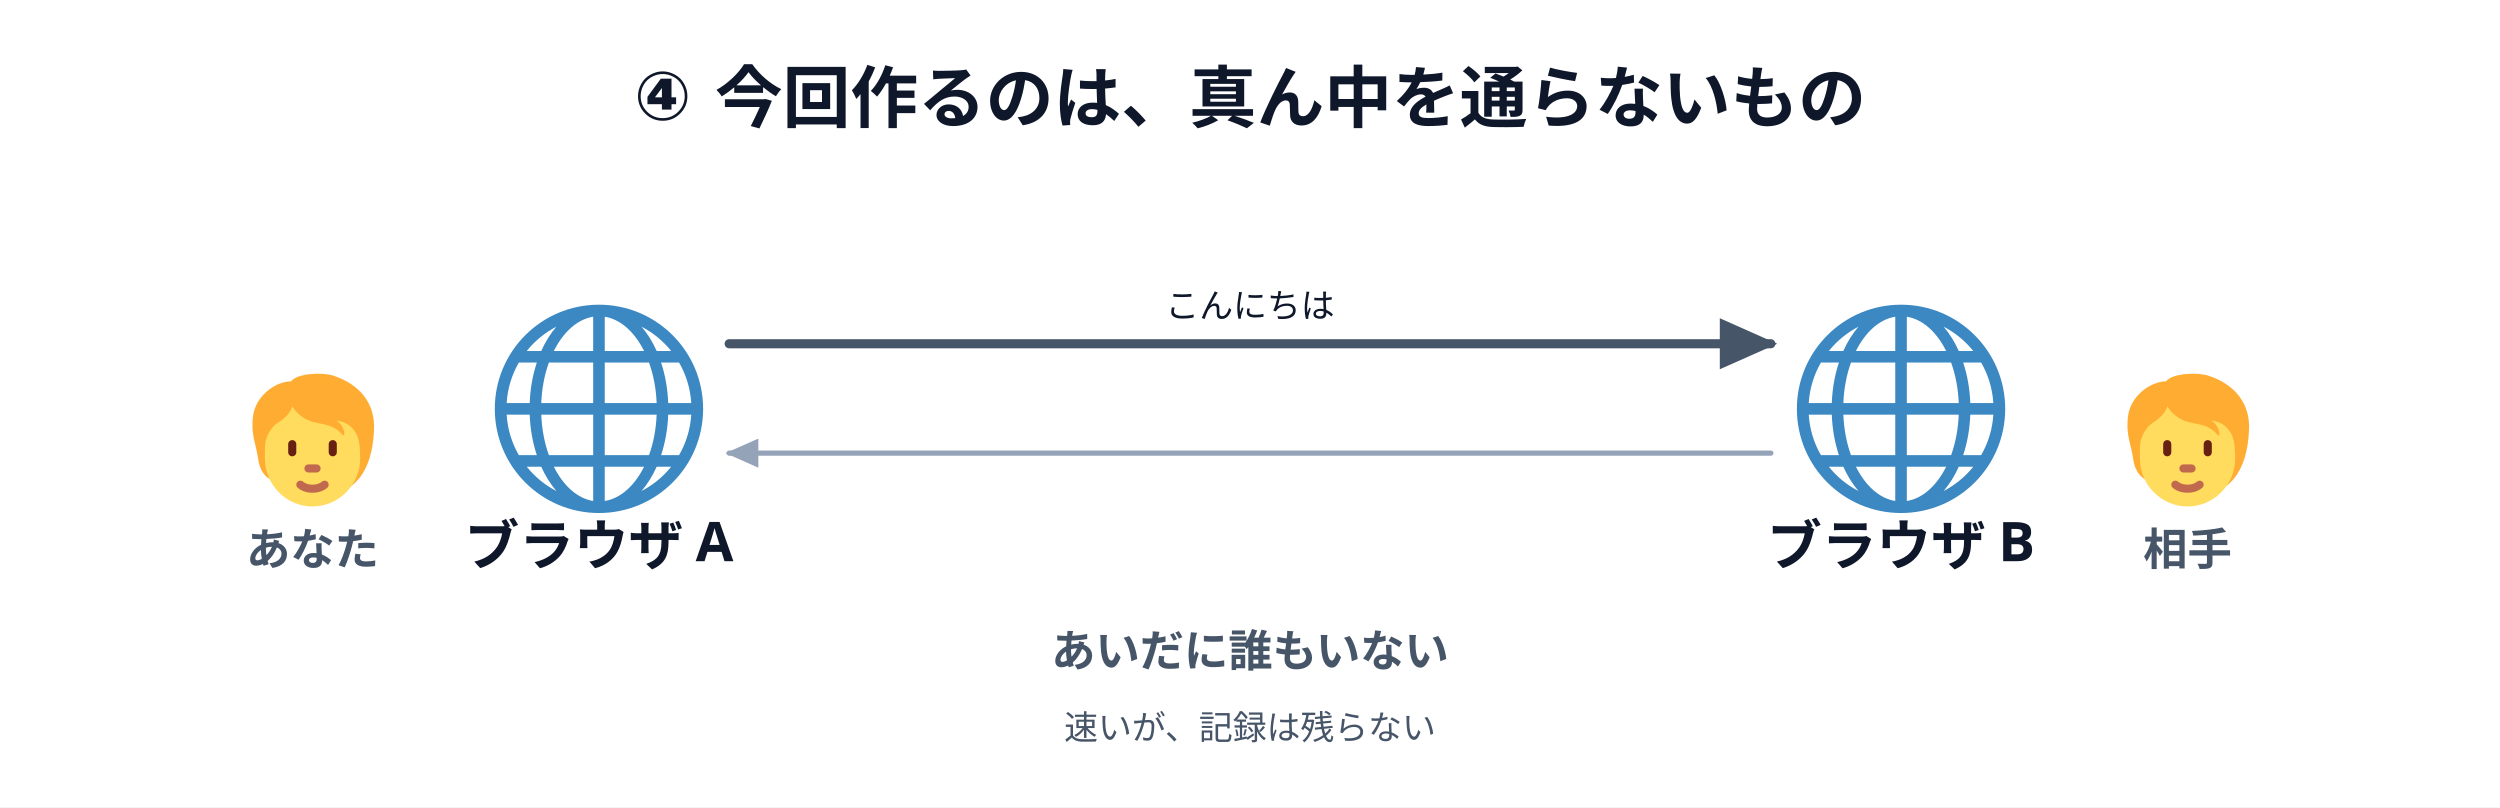
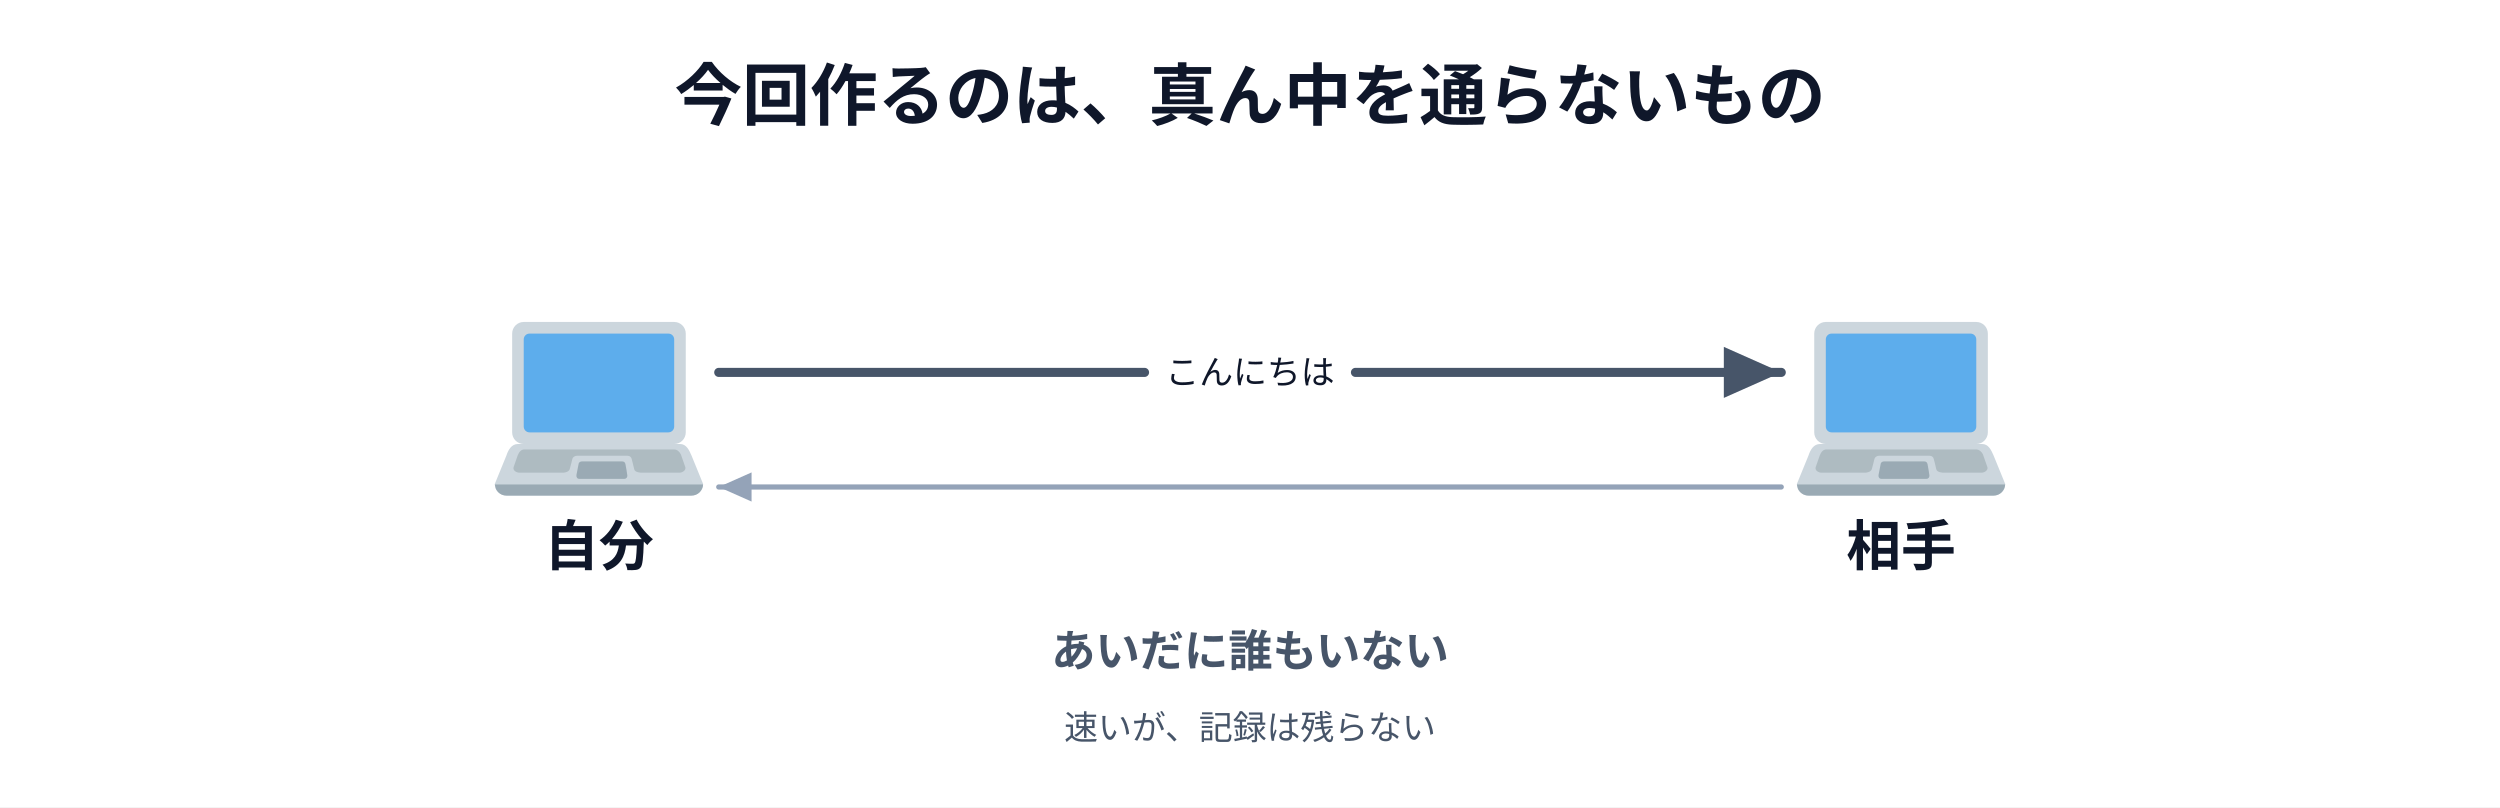
<svg xmlns="http://www.w3.org/2000/svg" width="960" height="310" viewBox="0 0 960 310" font-family="'Hiragino Sans','Noto Sans JP','Yu Gothic','Segoe UI',sans-serif">
  <defs>
-     <marker id="aR" viewBox="0 0 10 10" refX="8" refY="5" markerWidth="7" markerHeight="7" orient="auto-start-reverse">
+     <marker id="aR" viewBox="0 0 10 10" refX="9" refY="5" markerWidth="7" markerHeight="7" orient="auto-start-reverse">
      <path d="M0 1 L9 5 L0 9 z" fill="#475569" />
    </marker>
-     <marker id="aRsub" viewBox="0 0 10 10" refX="8" refY="5" markerWidth="7" markerHeight="7" orient="auto-start-reverse">
+     <marker id="aRsub" viewBox="0 0 10 10" refX="9" refY="5" markerWidth="7" markerHeight="7" orient="auto-start-reverse">
      <path d="M0 1 L9 5 L0 9 z" fill="#94a3b8" />
    </marker>
  </defs>
  <rect x="0" y="0" width="960" height="310" fill="#ffffff" />
-   <text x="480" y="46" text-anchor="middle" font-size="26" fill="#0f172a" font-weight="700">④ 今回作るのは、真ん中を通らないもの</text>
-   <svg x="92" y="141" width="56" height="56" viewBox="0 0 36 36">
-     <path fill="#FFAC33" d="M23.111 2.081c-2.638-.853-8.844-.621-10.395 1.396-4.034.078-8.766 3.724-9.387 8.534-.614 4.76.754 6.971 1.241 10.551.552 4.056 2.832 5.353 4.655 5.896 2.623 3.465 5.411 3.317 10.092 3.317 9.141 0 13.495-6.116 13.88-16.505.232-6.284-3.454-11.043-10.086-13.189z" />
-     <path fill="#FFDC5D" d="M28.339 15.713c-.884-1.225-2.017-2.211-4.499-2.56.931.427 1.823 1.901 1.939 2.715.116.815.233 1.474-.504.659-2.952-3.263-6.167-1.978-9.354-3.972-2.226-1.392-2.903-2.933-2.903-2.933s-.272 2.056-3.646 4.15c-.978.607-2.145 1.959-2.793 3.956-.465 1.435-.321 2.715-.321 4.903 0 6.385 5.262 11.753 11.753 11.753s11.753-5.415 11.753-11.753c0-3.97-.416-5.521-1.425-6.918z" />
-     <path fill="#C1694F" d="M18 31c-2.347 0-3.575-1.16-3.707-1.293-.391-.391-.391-1.023 0-1.414.387-.387 1.013-.39 1.404-.01.051.047.806.717 2.303.717 1.519 0 2.273-.69 2.305-.719.398-.373 1.027-.362 1.408.029.379.393.38 1.011-.006 1.397C21.575 29.84 20.347 31 18 31zm1-5h-2c-.552 0-1-.447-1-1s.448-1 1-1h2c.553 0 1 .447 1 1s-.447 1-1 1z" />
-     <path fill="#662113" d="M13 22c-.552 0-1-.447-1-1v-2c0-.552.448-1 1-1s1 .448 1 1v2c0 .553-.448 1-1 1zm10 0c-.553 0-1-.447-1-1v-2c0-.552.447-1 1-1s1 .448 1 1v2c0 .553-.447 1-1 1z" />
+   <text x="480" y="46" text-anchor="middle" font-size="26" fill="#0f172a" font-weight="700">今回作るのは、真ん中を通らないもの</text>
+   <svg x="190.0" y="110.3" width="80.0" height="80.0" viewBox="0 0 36 36">
+     <path fill="#CCD6DD" d="M34 29.096c-.417-.963-.896-2.008-2-2.008h-1c1.104 0 2-.899 2-2.008V8.008C33 6.899 32.104 6 31 6H5c-1.104 0-2 .899-2 2.008V25.08c0 1.109.896 2.008 2 2.008H4c-1.104 0-1.667 1.004-2 2.008l-2 4.895C0 35.101.896 36 2 36h32c1.104 0 2-.899 2-2.008l-2-4.896z" />
+     <path fill="#9AAAB4" d="M.008 34.075l.006.057.17.692C.5 35.516 1.192 36 2 36h32c1.076 0 1.947-.855 1.992-1.925H.008z" />
+     <path fill="#5DADEC" d="M31 24.075c0 .555-.447 1.004-1 1.004H6c-.552 0-1-.449-1-1.004V9.013c0-.555.448-1.004 1-1.004h24c.553 0 1 .45 1 1.004v15.062z" />
+     <path fill="#AEBBC1" d="M32.906 31.042l-.76-2.175c-.239-.46-.635-.837-1.188-.837H5.11c-.552 0-.906.408-1.156 1.036l-.688 1.977c-.219.596.448 1.004 1 1.004h7.578s.937-.047 1.103-.608c.192-.648.415-1.624.463-1.796.074-.264.388-.531.856-.531h8.578c.5 0 .746.253.811.566.042.204.312 1.141.438 1.782.111.571 1.221.586 1.221.586h6.594c.551 0 1.217-.471.998-1.004z" />
+     <path fill="#9AAAB4" d="M22.375 33.113h-7.781c-.375 0-.538-.343-.484-.675.054-.331.359-1.793.383-1.963.023-.171.274-.375.524-.375h7.015c.297 0 .49.163.55.489.059.327.302 1.641.321 1.941.019.301-.169.583-.528.583z" />
  </svg>
-   <text x="120" y="217" text-anchor="middle" font-size="17" fill="#475569" font-weight="600">あなた</text>
-   <svg x="190" y="117" width="80" height="80" viewBox="0 0 36 36">
-     <path fill="#3B88C3" d="M18 0C8.059 0 0 8.059 0 18s8.059 18 18 18 18-8.059 18-18S27.941 0 18 0zM2.05 19h3.983c.092 2.506.522 4.871 1.229 7H4.158c-1.207-2.083-1.95-4.459-2.108-7zM19 8V2.081c2.747.436 5.162 2.655 6.799 5.919H19zm7.651 2c.754 2.083 1.219 4.46 1.317 7H19v-7h7.651zM17 2.081V8h-6.799C11.837 4.736 14.253 2.517 17 2.081zM17 10v7H8.032c.098-2.54.563-4.917 1.317-7H17zM6.034 17H2.05c.158-2.54.901-4.917 2.107-7h3.104c-.705 2.129-1.135 4.495-1.227 7zm1.998 2H17v7H9.349c-.754-2.083-1.219-4.459-1.317-7zM17 28v5.919c-2.747-.437-5.163-2.655-6.799-5.919H17zm2 5.919V28h6.8c-1.637 3.264-4.053 5.482-6.8 5.919zM19 26v-7h8.969c-.099 2.541-.563 4.917-1.317 7H19zm10.967-7h3.982c-.157 2.541-.9 4.917-2.107 7h-3.104c.706-2.129 1.136-4.494 1.229-7zm0-2c-.093-2.505-.523-4.871-1.229-7h3.104c1.207 2.083 1.95 4.46 2.107 7h-3.982zm.512-9h-2.503c-.717-1.604-1.606-3.015-2.619-4.199C27.346 4.833 29.089 6.267 30.479 8zM10.643 3.801C9.629 4.985 8.74 6.396 8.023 8H5.521c1.39-1.733 3.133-3.166 5.122-4.199zM5.521 28h2.503c.716 1.604 1.605 3.015 2.619 4.198C8.654 31.166 6.911 29.733 5.521 28zm19.836 4.198c1.014-1.184 1.902-2.594 2.619-4.198h2.503c-1.39 1.733-3.133 3.166-5.122 4.198z" />
+   <text x="230" y="217.14" text-anchor="middle" font-size="21" fill="#0f172a" font-weight="700">自分</text>
+   <svg x="690.0" y="110.3" width="80.0" height="80.0" viewBox="0 0 36 36">
+     <path fill="#CCD6DD" d="M34 29.096c-.417-.963-.896-2.008-2-2.008h-1c1.104 0 2-.899 2-2.008V8.008C33 6.899 32.104 6 31 6H5c-1.104 0-2 .899-2 2.008V25.08c0 1.109.896 2.008 2 2.008H4c-1.104 0-1.667 1.004-2 2.008l-2 4.895C0 35.101.896 36 2 36h32c1.104 0 2-.899 2-2.008l-2-4.896z" />
+     <path fill="#9AAAB4" d="M.008 34.075l.006.057.17.692C.5 35.516 1.192 36 2 36h32c1.076 0 1.947-.855 1.992-1.925H.008z" />
+     <path fill="#5DADEC" d="M31 24.075c0 .555-.447 1.004-1 1.004H6c-.552 0-1-.449-1-1.004V9.013c0-.555.448-1.004 1-1.004h24c.553 0 1 .45 1 1.004v15.062z" />
+     <path fill="#AEBBC1" d="M32.906 31.042l-.76-2.175c-.239-.46-.635-.837-1.188-.837H5.11c-.552 0-.906.408-1.156 1.036l-.688 1.977c-.219.596.448 1.004 1 1.004h7.578s.937-.047 1.103-.608c.192-.648.415-1.624.463-1.796.074-.264.388-.531.856-.531h8.578c.5 0 .746.253.811.566.042.204.312 1.141.438 1.782.111.571 1.221.586 1.221.586h6.594c.551 0 1.217-.471.998-1.004z" />
+     <path fill="#9AAAB4" d="M22.375 33.113h-7.781c-.375 0-.538-.343-.484-.675.054-.331.359-1.793.383-1.963.023-.171.274-.375.524-.375h7.015c.297 0 .49.163.55.489.059.327.302 1.641.321 1.941.019.301-.169.583-.528.583z" />
  </svg>
-   <text x="230" y="217" text-anchor="middle" font-size="21" fill="#0f172a" font-weight="700">ブラウザ A</text>
-   <svg x="690" y="117" width="80" height="80" viewBox="0 0 36 36">
-     <path fill="#3B88C3" d="M18 0C8.059 0 0 8.059 0 18s8.059 18 18 18 18-8.059 18-18S27.941 0 18 0zM2.05 19h3.983c.092 2.506.522 4.871 1.229 7H4.158c-1.207-2.083-1.95-4.459-2.108-7zM19 8V2.081c2.747.436 5.162 2.655 6.799 5.919H19zm7.651 2c.754 2.083 1.219 4.46 1.317 7H19v-7h7.651zM17 2.081V8h-6.799C11.837 4.736 14.253 2.517 17 2.081zM17 10v7H8.032c.098-2.54.563-4.917 1.317-7H17zM6.034 17H2.05c.158-2.54.901-4.917 2.107-7h3.104c-.705 2.129-1.135 4.495-1.227 7zm1.998 2H17v7H9.349c-.754-2.083-1.219-4.459-1.317-7zM17 28v5.919c-2.747-.437-5.163-2.655-6.799-5.919H17zm2 5.919V28h6.8c-1.637 3.264-4.053 5.482-6.8 5.919zM19 26v-7h8.969c-.099 2.541-.563 4.917-1.317 7H19zm10.967-7h3.982c-.157 2.541-.9 4.917-2.107 7h-3.104c.706-2.129 1.136-4.494 1.229-7zm0-2c-.093-2.505-.523-4.871-1.229-7h3.104c1.207 2.083 1.95 4.46 2.107 7h-3.982zm.512-9h-2.503c-.717-1.604-1.606-3.015-2.619-4.199C27.346 4.833 29.089 6.267 30.479 8zM10.643 3.801C9.629 4.985 8.74 6.396 8.023 8H5.521c1.39-1.733 3.133-3.166 5.122-4.199zM5.521 28h2.503c.716 1.604 1.605 3.015 2.619 4.198C8.654 31.166 6.911 29.733 5.521 28zm19.836 4.198c1.014-1.184 1.902-2.594 2.619-4.198h2.503c-1.39 1.733-3.133 3.166-5.122 4.198z" />
-   </svg>
-   <text x="730" y="217" text-anchor="middle" font-size="21" fill="#0f172a" font-weight="700">ブラウザ B</text>
-   <svg x="812" y="141" width="56" height="56" viewBox="0 0 36 36">
-     <path fill="#FFAC33" d="M23.111 2.081c-2.638-.853-8.844-.621-10.395 1.396-4.034.078-8.766 3.724-9.387 8.534-.614 4.76.754 6.971 1.241 10.551.552 4.056 2.832 5.353 4.655 5.896 2.623 3.465 5.411 3.317 10.092 3.317 9.141 0 13.495-6.116 13.88-16.505.232-6.284-3.454-11.043-10.086-13.189z" />
-     <path fill="#FFDC5D" d="M28.339 15.713c-.884-1.225-2.017-2.211-4.499-2.56.931.427 1.823 1.901 1.939 2.715.116.815.233 1.474-.504.659-2.952-3.263-6.167-1.978-9.354-3.972-2.226-1.392-2.903-2.933-2.903-2.933s-.272 2.056-3.646 4.15c-.978.607-2.145 1.959-2.793 3.956-.465 1.435-.321 2.715-.321 4.903 0 6.385 5.262 11.753 11.753 11.753s11.753-5.415 11.753-11.753c0-3.97-.416-5.521-1.425-6.918z" />
-     <path fill="#C1694F" d="M18 31c-2.347 0-3.575-1.16-3.707-1.293-.391-.391-.391-1.023 0-1.414.387-.387 1.013-.39 1.404-.01.051.047.806.717 2.303.717 1.519 0 2.273-.69 2.305-.719.398-.373 1.027-.362 1.408.029.379.393.38 1.011-.006 1.397C21.575 29.84 20.347 31 18 31zm1-5h-2c-.552 0-1-.447-1-1s.448-1 1-1h2c.553 0 1 .447 1 1s-.447 1-1 1z" />
-     <path fill="#662113" d="M13 22c-.552 0-1-.447-1-1v-2c0-.552.448-1 1-1s1 .448 1 1v2c0 .553-.448 1-1 1zm10 0c-.553 0-1-.447-1-1v-2c0-.552.447-1 1-1s1 .448 1 1v2c0 .553-.447 1-1 1z" />
-   </svg>
-   <text x="840" y="217" text-anchor="middle" font-size="17" fill="#475569" font-weight="600">相手</text>
-   <line x1="280" y1="132" x2="680" y2="132" stroke="#475569" stroke-width="3.5" stroke-linecap="round" stroke-linejoin="round" marker-end="url(#aR)" />
-   <text x="480.0" y="122.0" text-anchor="middle" font-size="13" fill="#0f172a" font-weight="400">こんにちは</text>
-   <line x1="680" y1="174" x2="280" y2="174" stroke="#94a3b8" stroke-width="2.0" stroke-linecap="round" stroke-linejoin="round" marker-end="url(#aRsub)" />
+   <text x="730" y="217.14" text-anchor="middle" font-size="21" fill="#0f172a" font-weight="700">相手</text>
+   <path d="M276.00 143.00 L439.50 143.00" fill="none" stroke="#475569" stroke-width="3.5" stroke-linecap="round" stroke-linejoin="round" />
+   <path d="M520.50 143.00 L684.00 143.00" fill="none" stroke="#475569" stroke-width="3.5" stroke-linecap="round" stroke-linejoin="round" marker-end="url(#aR)" />
+   <text x="480" y="147.55" text-anchor="middle" font-size="13" fill="#0f172a" font-weight="400">こんにちは</text>
+   <path d="M684.00 187.00 L276.00 187.00" fill="none" stroke="#94a3b8" stroke-width="2.0" stroke-linecap="round" stroke-linejoin="round" marker-end="url(#aRsub)" />
  <text x="480" y="256" text-anchor="middle" font-size="17" fill="#475569" font-weight="600">あいだに誰もいない</text>
  <text x="480" y="284" text-anchor="middle" font-size="13" fill="#475569" font-weight="400">速いが、記録は残らない</text>
</svg>
